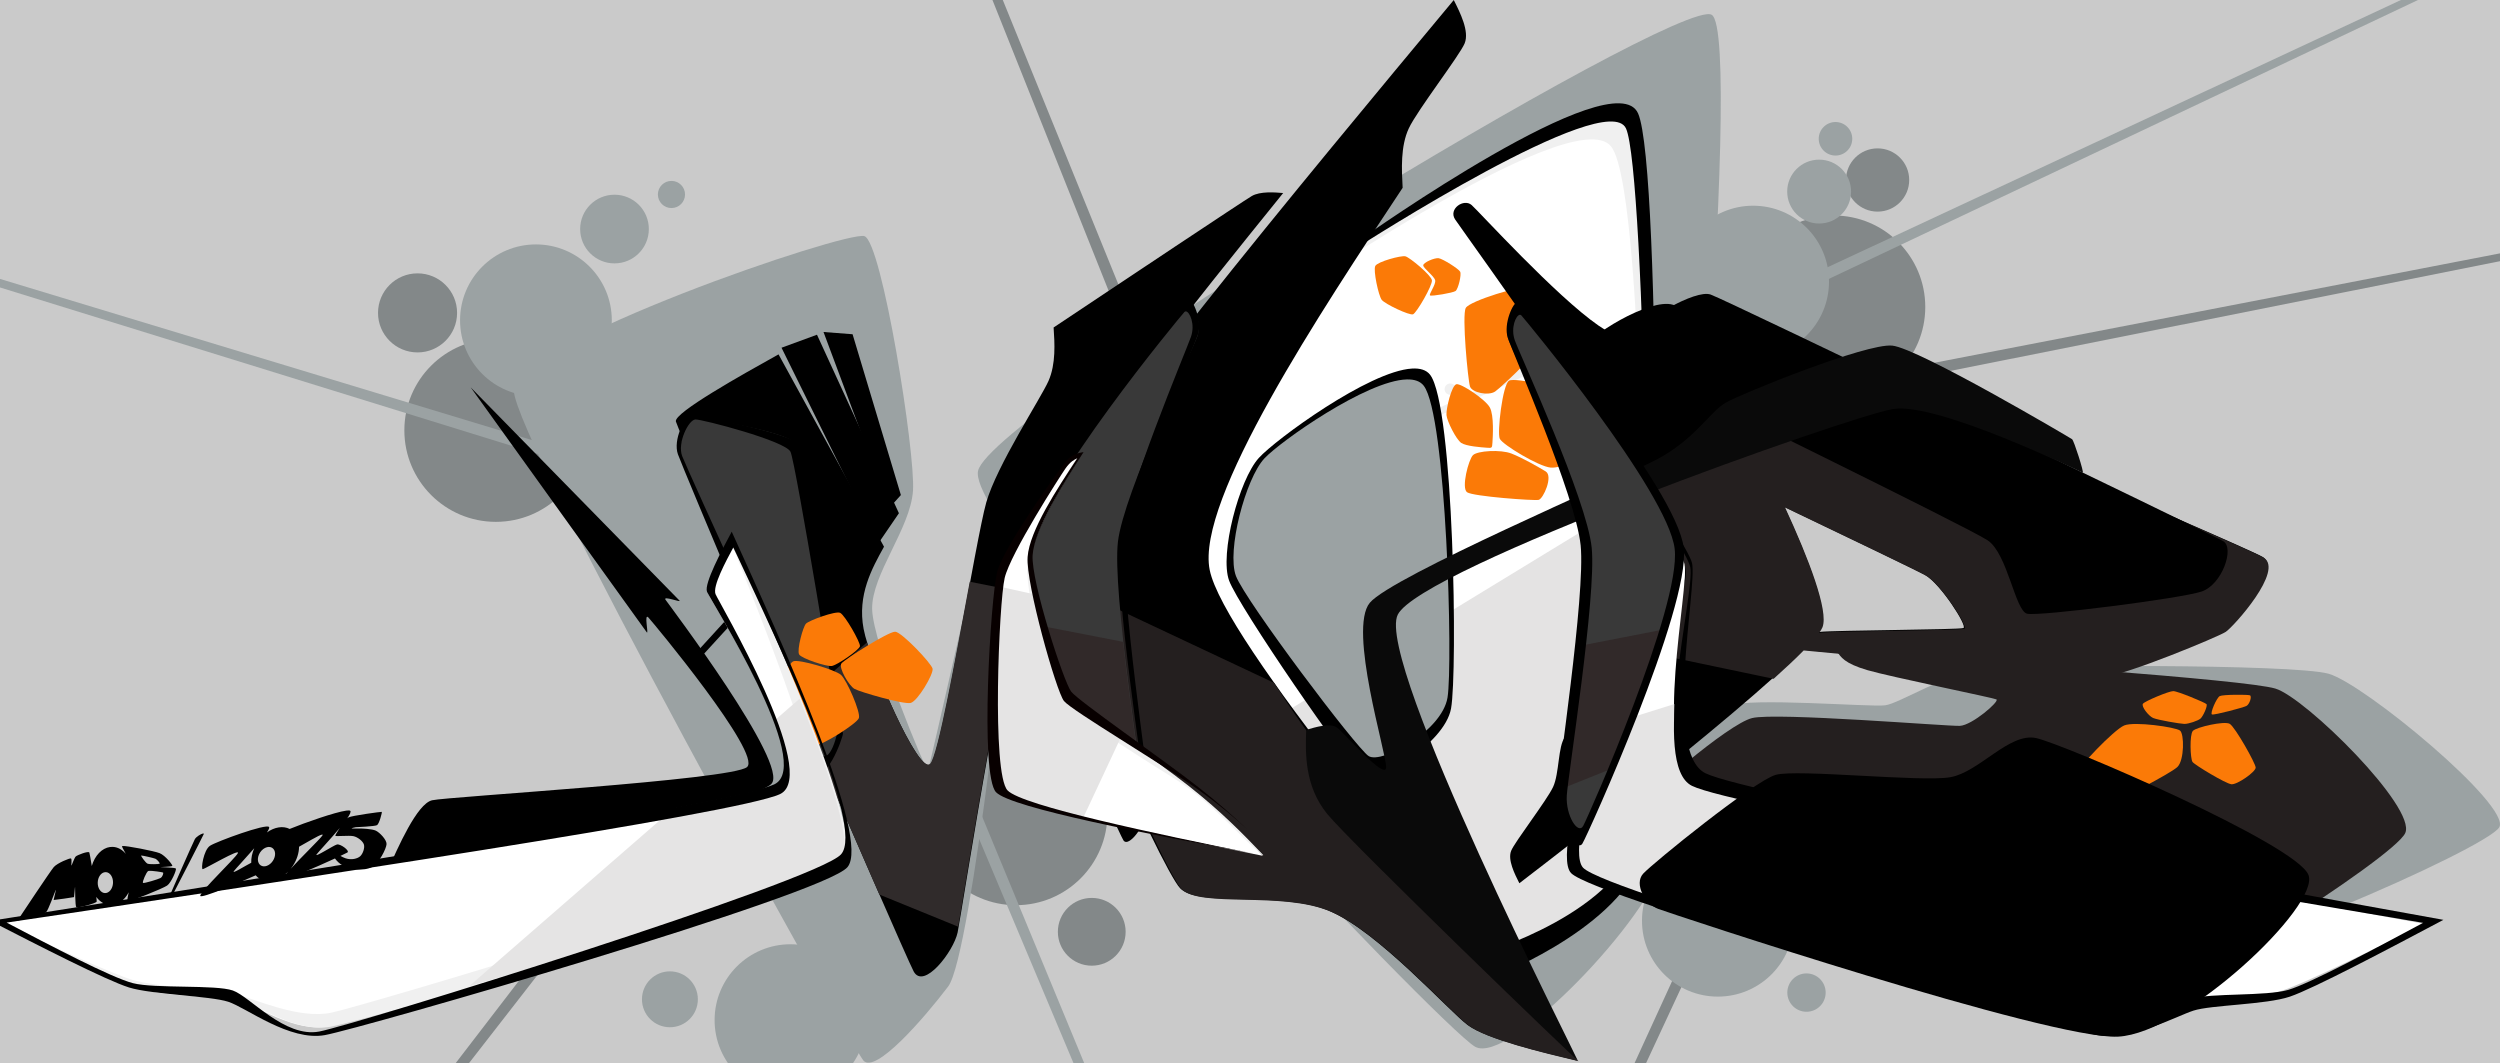
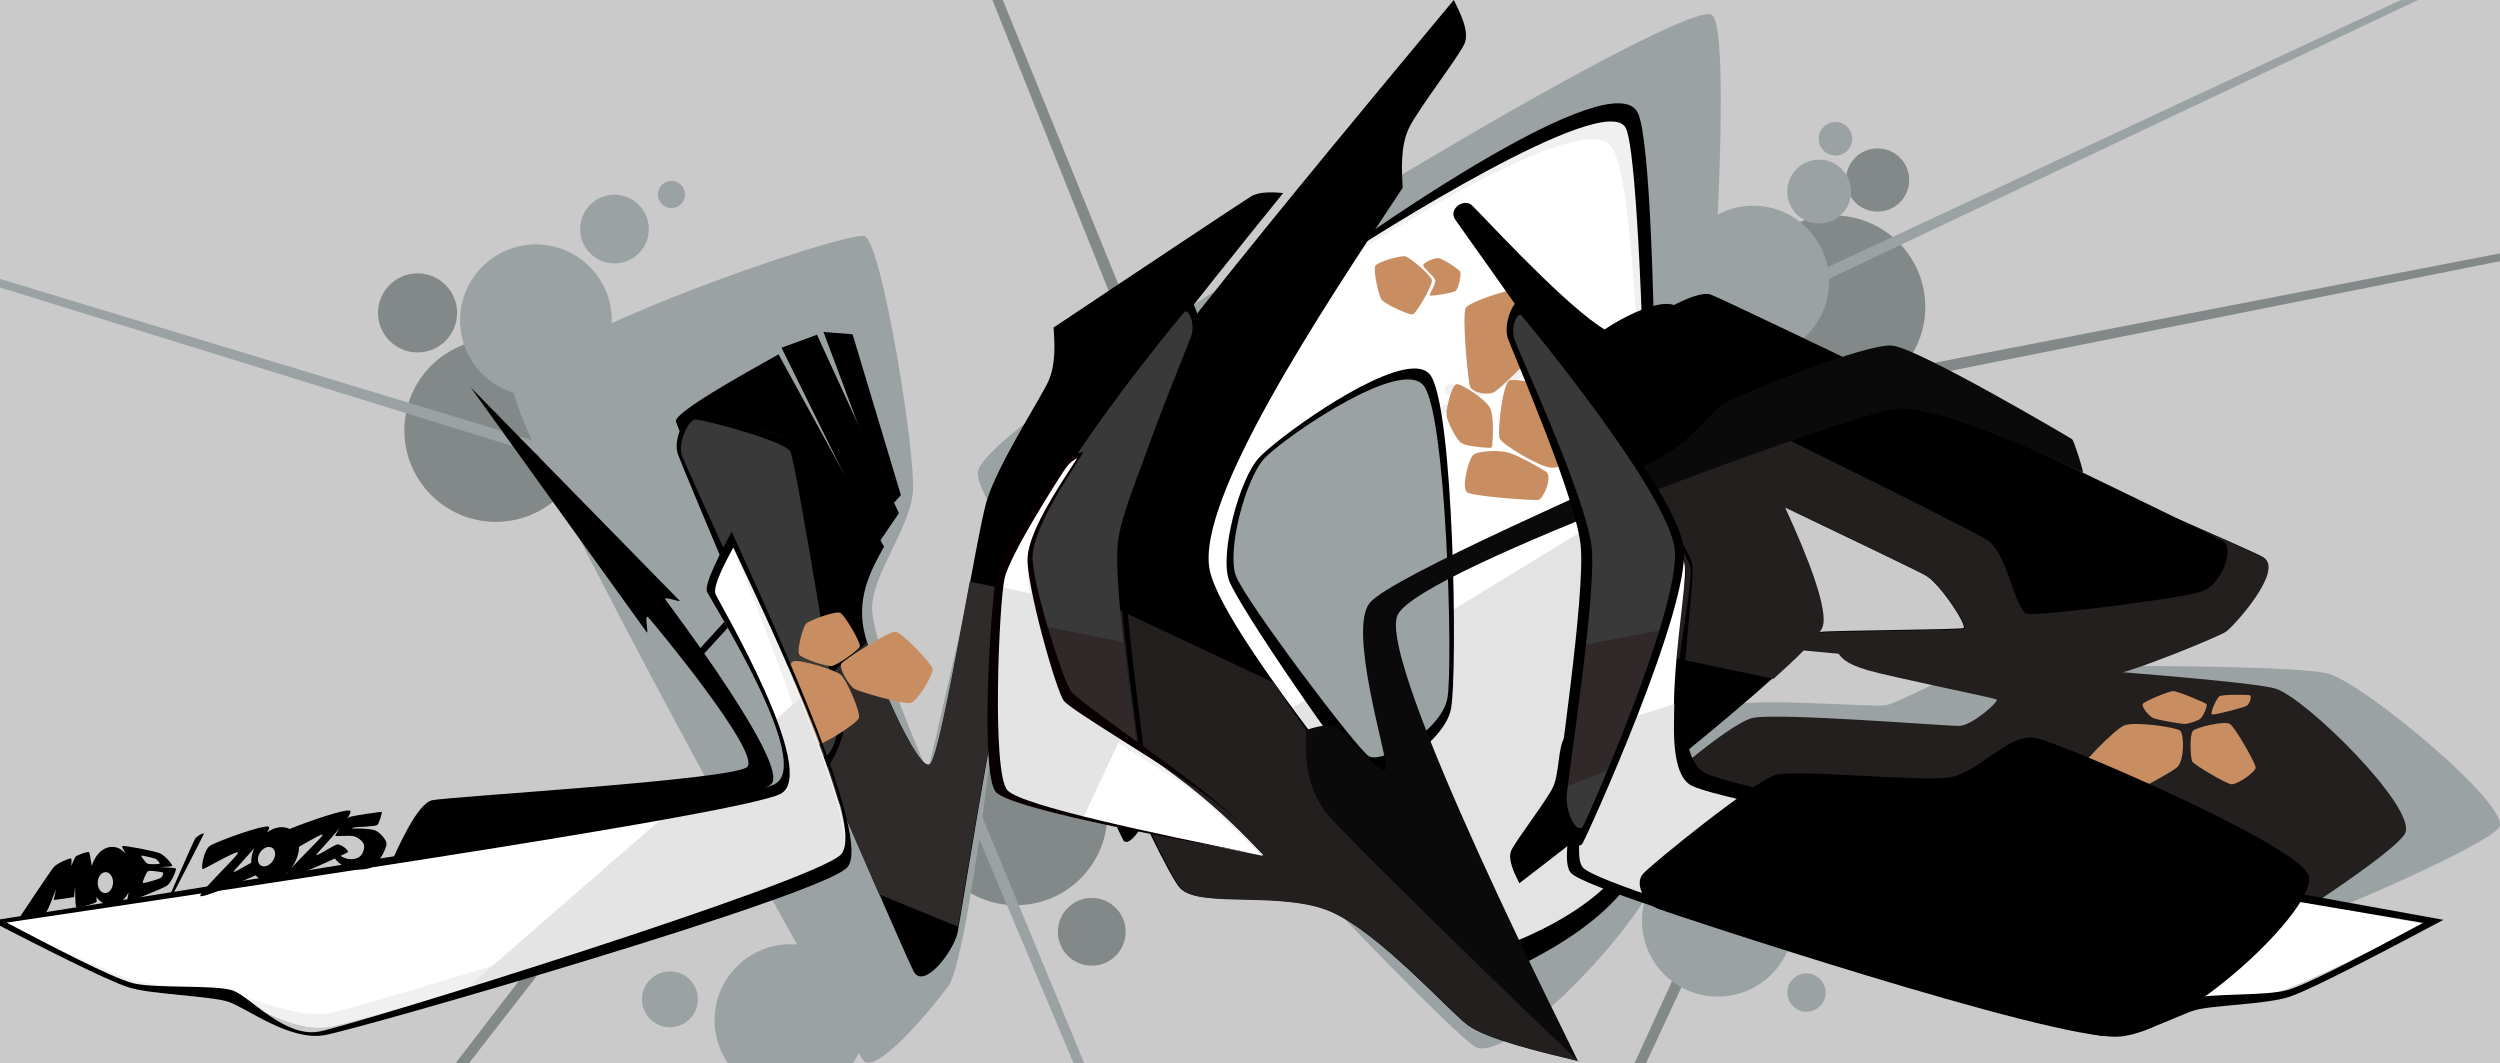
<svg xmlns="http://www.w3.org/2000/svg" width="1098" height="466.74" version="1.1" viewBox="0 0 290.52 123.49">
  <g transform="translate(-46.051 -4.0053)" type="layer">
    <rect x="37.245" y="-3.214" width="306.28" height="138.63" fill="#cacaca" stroke-width=".383" />
  </g>
  <g id="U0_block" fill="#838889" type="layer">
    <path transform="translate(21.532 22.461)" d="m175.03-17.242c0.122 1.099 0.229 2.545 0.264 4.498 0.071 3.957-0.059 9.364-0.328 15.537l-0.203 4.652 4.107-2.195c0.882-0.471 1.867-0.72 2.867-0.727 3.431 0.004 6.152 2.728 6.152 6.156-2e-3 1.758-0.753 3.429-2.066 4.598l-2.988 2.658 3.609 1.723c1.504 0.718 3.598 1.729 5.312 2.551l0.926 0.443 0.982-0.293c1.146-0.343 2.163-0.602 2.832-0.721 0.446-0.079 0.771-0.07 0.627-0.084-0.08-0.008 0.225 0.067 0.381 0.121 0.313 0.108 0.748 0.282 1.256 0.504 1.524 0.667 3.695 1.767 5.969 2.982 2.842 1.52 5.869 3.227 8.193 4.562 0.016 0.009 2.807 1.636 3.43 1.996 0.01 0.02 0.021 0.039 0.031 0.061 0.022 0.042 0.043 0.087 0.066 0.133 0.025 0.051 0.051 0.104 0.078 0.158 0.268 0.544 0.59 1.239 0.807 1.74l0.391 0.906 0.889 0.432c4.517 2.188 8.787 4.255 11.631 5.644l0.051 0.025 0.053 0.021c2.583 1.127 4.827 2.114 6.482 2.853 1e-3 4.6e-4 0.943 0.435 1.756 0.809-5e-3 0.01-9e-3 0.018-0.014 0.027-0.054 0.107-0.114 0.222-0.18 0.34-0.496 0.887-1.321 1.995-2.057 2.859-7.2e-4 8.44e-4 -1.249 1.358-1.248 1.357 5.1e-4 -3.39e-4 -1.827 0.816-1.828 0.816-0.76 0.324-1.672 0.701-2.643 1.09-1.618 0.648-3.405 1.329-4.936 1.859l0.861 5.166c5.745 0.016 11.707 0.11 15.973 0.312 1.706 0.081 3.146 0.181 4.143 0.291 0.664 0.074 1.167 0.172 1.23 0.189 0.067 0.019 0.734 0.296 1.527 0.764 1.19 0.701 2.8 1.809 4.518 3.107 4.294 3.246 9.396 7.865 11.287 10.34 0.026 0.034 0.047 0.064 0.072 0.098-1.206 0.746-3.324 1.92-6.246 3.312-2.998 1.429-6.608 3.029-10.379 4.586l-8.32 3.436 8.854 1.631c0.703 0.13 1.402 0.259 2.133 0.395-1.408 0.684-2.841 1.413-4.098 1.998-2.316 1.078-4.344 1.928-5.023 2.133-0.738 0.223-3.02 0.474-5.168 0.617-1.745 0.116-4.354 0.228-5.742 0.6-1.085 0.29-2.813 1.202-3.797 1.658-0.983 0.456-2.015 0.877-2.971 1.123-0.955 0.246-1.806 0.309-2.488 0.18-0.202-0.038-1.561-0.365-3.217-0.799l-0.014 0.053c-1.678-0.464-4.026-1.117-7.137-1.99-4.959-1.372-11.168-3.143-17.449-4.988-0.633-0.184-1.219-0.354-1.836-0.535-0.274-0.081-0.543-0.163-0.844-0.252-1.581-0.464-3.119-0.927-4.693-1.397l-2.562-0.764-0.748 2.566c-0.769 2.642-3.162 4.437-5.912 4.438-3.434 1.41e-4 -6.162-2.727-6.162-6.152 2e-3 -0.622 0.098-1.24 0.285-1.832l-4.779-2.217c-2.41 3.814-6.762 8.78-10.652 12.201l-1.543 1.357 0.926 1.834c0.014 0.028 0.305 0.604 0.42 0.832-0.842-0.234-1.715-0.462-2.475-0.709l-1.07-0.348-0.994 0.527c-0.52 0.276-0.889 0.394-1.115 0.453-0.315-0.272-0.945-0.812-0.945-0.812-0.515-0.469-1.148-1.066-1.877-1.768-2.732-2.631-6.796-6.742-11.396-11.531l-0.246-0.256-0.303-0.182c-0.657-0.394-1.4-0.807-2.131-1.119-1.41-0.603-2.96-0.959-4.441-1.176-3.386-0.495-7.493-0.377-9.83-0.545-0.831-0.06-1.517-0.16-1.93-0.27-0.184-0.049-0.288-0.094-0.348-0.121-0.067-0.109-0.463-0.748-0.463-0.748-0.228-0.392-0.502-0.889-0.809-1.469-0.512-0.965-1.114-2.161-1.772-3.518l-0.566-1.166-1.266-0.271c-4.982-1.072-9.798-2.2-12.965-3.156-1.056-0.319-1.928-0.62-2.512-0.863-0.158-0.066-0.258-0.115-0.367-0.168-0.006-0.027-0.013-0.053-0.02-0.082-0.147-0.684-0.291-1.972-0.373-3.49l-5.287-0.188c-0.79 6.305-1.688 12.82-2.562 17.951-0.525 3.079-1.048 5.674-1.5 7.33-2.93e-4 0.001-0.5 1.553-0.5 1.553-1.321 1.74-3.411 4.252-5.191 5.988-0.557 0.543-0.913 0.778-1.338 1.107l-2.008-3.314-2.129 4.408c-1.029 2.131-3.172 3.479-5.535 3.482-3.434 1.4e-4 -6.16-2.727-6.16-6.162 5.8e-5 -3.435 2.726-6.16 6.154-6.16 0.183 4.7e-4 0.361 0.008 0.537 0.023l5 0.451-2.441-4.387c-0.93-1.672-2.007-3.631-3.049-5.518l-1.084-1.965-2.117 0.74c-9.294 3.251-24.706 7.808-36.164 11.041-7.639 2.155-13.967 3.804-14.582 3.92-0.443 0.084-0.961 0.088-1.551 0.006l-0.035-0.006-0.037-0.004c-1.421-0.156-3.203-0.901-4.785-1.66-0.923-0.443-2.067-1.052-3.107-1.33-0.377-0.101-0.85-0.177-1.19-0.225l-0.021-2e-3 -0.021-0.004c-2.039-0.251-5.386-0.366-7.5-0.617l-0.02-4e-3c-0.957-0.106-1.789-0.254-2.158-0.365-0.679-0.205-2.708-1.055-5.023-2.133-1.164-0.542-2.496-1.22-3.795-1.85 11.786-1.865 24.605-3.89 37.344-5.986l1.406-0.232 0.584-1.301c0.624-1.389 1.371-2.956 2.061-4.1 0.345-0.572 0.682-1.036 0.898-1.275 0.017-0.019 0.033-0.035 0.049-0.051 0.379-0.036 2.262-0.215 2.264-0.215 6.125-0.517 21.073-1.543 28.904-2.557l3.836-0.498-1.842-3.4c-5.136-9.488-10.345-19.29-14.461-27.42l-0.092-0.184-0.121-0.168c-2.067-2.875-3.871-5.385-5.75-7.998l1.398-0.969c-1.03-2.208-1.836-4.059-2.318-5.334-0.321-0.85-0.486-1.522-0.484-1.51l-0.23-1.695-1.641-0.49c-2.622-0.782-4.399-3.166-4.4-5.9 6e-5 -3.435 2.726-6.162 6.16-6.162 3.421 6.1e-5 6.138 2.709 6.158 6.125-0.004 0.049-0.006 0.09-0.012 0.154l-0.42 4.561 4.166-1.9c5.669-2.585 12.634-5.212 18.291-7.115 2.829-0.952 5.338-1.724 7.168-2.219 0.576-0.156 0.933-0.23 1.353-0.326 0.264 0.722 0.563 1.548 0.91 2.957 0.677 2.746 1.387 6.402 1.988 10.025 0.601 3.624 1.095 7.234 1.361 9.902 0.177 1.779 0.231 3.236 0.205 3.623-0.074 1.089-0.696 2.775-1.565 4.609-0.814 1.72-1.98 3.941-2.617 5.936-0.335 1.047-0.588 2.202-0.574 3.389 0.05 4.244 5.031 16.251 6.215 18.879l0.209 0.463 0.367 0.355c0.359 0.347 1.461 1.365 3.033 1.037l1.578-0.328 0.438-1.551c0.377-1.338 2.726-11.713 4.115-17.754l0.014-0.055 0.01-0.057c0.93-5.003 1.733-9.114 2.195-11.121l0.344 5.1c0.064 0.953 0.253 2.121 0.486 3.303 0.429 2.168 2.622 11.335 4.031 13.193 0.71 0.936 3.518 2.937 4.559 3.697l7.537 5.504-3.51-8.646c-2.009-4.951-3.83-10.025-4.922-14.105l-0.145-0.539-0.348-0.436c-1.055-1.318-2.017-2.557-2.922-3.752l-4.465-5.894 0.094-0.299-0.535-0.99c-0.352-0.651-0.576-1.172-0.689-1.504 0.168-0.212 0.406-0.49 0.768-0.85 0.815-0.811 2.053-1.885 3.564-3.098l0.391-0.314 0.25-0.436c0.94-1.637 2.485-4.252 2.922-5.244 0.894-2.029 0.916-4.154 0.848-5.883 4.495-2.996 10.304-6.865 14.906-9.918-1.17 1.465-2.22 2.752-3.402 4.25l3.537 3.867c0.846-0.553 1.668-1.091 2.523-1.645l0.365-0.236 0.27-0.338c6.056-7.599 12.563-15.508 18.805-23.047-0.296 0.48-0.618 0.984-0.805 1.381-1.049 2.231-1.099 4.723-1.043 6.6l0.135 4.527 3.885-2.326c14.202-8.507 27.636-15.842 32.729-17.775zm4.797 48.504 3.102 6.701c1.639 3.542 3.095 7.101 3.789 9.547 0.231 0.815 0.374 1.506 0.426 1.959 0.022 0.19 0.021 0.305 0.019 0.389-0.021 0.039 0.02-0.042-0.043 0.047l-0.541 0.762-0.051-0.006-0.924 0.943c-1.531 1.562-3.903 3.707-6.654 6.064l-6.24 5.348 8.189-0.686c1.556-0.13 4.297-0.104 7.01-0.016 1.943 0.063 8.353 0.399 9.518 0.244 1.469-0.195 4.857-1.958 6.197-2.555l7.418-3.301-7.936-1.721c-2.122-0.46-3.531-0.801-5.019-1.154 3.012-0.05 6.392-0.101 7.697-0.176 0.109-0.006 0.847-0.031 1.367-0.236 0.816-0.322 1.313-0.951 1.549-1.57 0.459-1.204-0.084-2.34-0.191-2.584-0.703-1.605-3.273-5.524-5.453-6.781-1.175-0.678-11.728-5.707-16.568-8.027zm36.359 0.148c7e-3 0.013 0.017 0.027 0.025 0.043 0.01 0.018 0.018 0.036 0.029 0.057-0.059-0.081-0.071-0.13-0.055-0.1zm-28.256 61.467c0.021 2e-6 0.043 0.002 0.066 0.006 0.028 0.005 0.029 0.005 0.057 0.014 0.017 0.005 0.032 0.011 0.047 0.018 0.014 6e-3 0.028 0.012 0.041 0.02 0.011 0.006 0.021 0.012 0.031 0.02 9e-3 0.006 0.019 0.012 0.027 0.02 8e-3 0.006 0.016 0.015 0.023 0.021 0.066 0.062 0.116 0.153 0.131 0.252 3e-3 0.021 4e-3 0.04 4e-3 0.059-2e-5 0.134-0.011 0.165-0.098 0.271-6e-3 0.008-0.013 0.016-0.019 0.023-8e-3 0.008-0.015 0.016-0.023 0.023-9e-3 0.008-0.019 0.016-0.029 0.023-0.011 0.008-0.023 0.016-0.035 0.023-0.014 0.008-0.028 0.016-0.043 0.023-0.017 0.008-0.035 0.016-0.053 0.021-0.03 0.009-0.03 0.009-0.061 0.014-0.023 0.004-0.046 0.006-0.066 0.006-0.018 2e-6 -0.038-8.89e-4 -0.059-0.004-0.028-0.004-0.029-0.006-0.057-0.014-0.025-7e-3 -0.025-0.006-0.049-0.016-0.014-0.006-0.028-0.013-0.041-0.02-0.012-0.006-0.022-0.012-0.033-0.02-0.01-0.006-0.018-0.014-0.027-0.021-8e-3 -0.006-0.016-0.013-0.023-0.02-0.068-0.062-0.119-0.151-0.135-0.25-4e-3 -0.023-6e-3 -0.046-6e-3 -0.066-1e-5 -0.02 2e-3 -0.042 6e-3 -0.064 5e-3 -0.031 4e-3 -0.032 0.014-0.062 6e-3 -0.018 0.014-0.036 0.021-0.053 7e-3 -0.015 0.015-0.029 0.023-0.043 7e-3 -0.012 0.015-0.024 0.023-0.035 8e-3 -0.01 0.015-0.02 0.023-0.029 8e-3 -0.008 0.015-0.016 0.023-0.023 7e-3 -0.007 0.015-0.013 0.023-0.02 0.107-0.087 0.138-0.098 0.271-0.098zm-132.08 0.623c0.359 6e-6 0.592 0.233 0.592 0.592-7e-6 0.359-0.233 0.592-0.592 0.592-0.359-5e-6 -0.592-0.233-0.592-0.592 6e-6 -0.359 0.233-0.592 0.592-0.592zm164.7 0.961c0.161 0.011 0.166 0.069 0.178 0.098-0.087-0.026-0.173-0.052-0.273-0.082 0.025-8.12e-4 0.075-0.017 0.096-0.016z" stop-color="#000000" style="-inkscape-stroke:none;font-variation-settings:normal" />
    <path d="m67.777 105.43-1.877 1.256-122.98 160.1 0.132 0.068 125.12-160.89z" stop-color="#000000" style="-inkscape-stroke:none;font-variation-settings:normal" />
    <path d="m213.13 45.06 2.239 0.291 197.98-39.519-0.055-0.138-200.11 38.704z" stop-color="#000000" style="-inkscape-stroke:none;font-variation-settings:normal" />
    <path d="m200.85 101.47-1.548 1.644-84.062 183.55 0.144 0.036 85.97-184.8z" stop-color="#000000" style="-inkscape-stroke:none;font-variation-settings:normal" />
    <path d="m131.35 38.378-0.135-2.254-76.011-187.03-0.125 0.08 75.611 189.27z" stop-color="#000000" style="-inkscape-stroke:none;font-variation-settings:normal" />
    <g stroke-dasharray="0.794, 0.794" stroke-width=".265">
      <circle cx="57.622" cy="50.009" r="10.632" />
      <circle cx="213.1" cy="35.672" r="10.632" />
      <circle cx="118.06" cy="94.556" r="10.632" />
    </g>
    <circle cx="126.87" cy="108.28" r="3.938" stroke-dasharray="0.294, 0.294" stroke-width=".098" />
    <circle cx="218.19" cy="20.915" r="3.675" stroke-dasharray="0.274, 0.274" stroke-width=".091" />
    <circle cx="48.523" cy="36.358" r="4.594" stroke-dasharray="0.343, 0.343" stroke-width=".114" />
  </g>
  <g id="U1_block" transform="translate(-46.051 -4.0053)" fill="#9ba2a3" type="layer">
    <path transform="translate(-3.5269 .37125)" d="m149.9 126.86c-1.379-1.665-40.66-72.382-40.609-77.86 0.051-5.477 38.698-18.611 40.74-17.925 2.043 0.686 5.942 25.197 5.645 29.581-0.297 4.384-4.796 9.702-4.749 13.722 0.047 4.02 6.31 18.946 6.474 18.81 0.163-0.136 6.516-28.798 7.271-30.902s2.82 1.886 2.672 5.072c-0.147 3.186-4.813 47.268-7.586 50.919-2.773 3.651-8.479 10.247-9.859 8.582z" stop-color="#000000" style="-inkscape-stroke:none;font-variation-settings:normal" />
    <path d="m159.71 58.713c1.55-6.775 81.379-55.183 85.247-52.995 3.868 2.188-3.941 91.238-5.505 98.072-1.564 6.835-18.053 24.074-21.984 21.85-3.931-2.224-59.308-60.153-57.758-66.927z" stop-color="#000000" style="-inkscape-stroke:none;font-variation-settings:normal" />
    <path d="m246.93 86.029c-2.41 1.009-18.815 15.236-16.52 16.957 2.295 1.721 52.574 14.53 62.288 14.278 9.714-0.252 42.317-14.654 43.782-17.119 1.465-2.465-15.696-16.696-19.832-17.85-4.136-1.154-35.59-1.022-39.968-0.58-4.378 0.443-9.858 4.026-11.557 4.251-1.699 0.226-15.783-0.947-18.193 0.062z" stop-color="#000000" style="-inkscape-stroke:none;font-variation-settings:normal" />
    <g stroke-dasharray="0.506, 0.506" stroke-width=".169">
      <circle cx="108.33" cy="41.223" r="8.817" />
      <circle cx="249.78" cy="36.725" r="8.817" />
      <circle cx="245.68" cy="111" r="8.817" />
    </g>
    <circle cx="255.98" cy="119.35" r="2.228" stroke-dasharray="0.128, 0.128" stroke-width=".043" />
    <circle cx="257.45" cy="26.266" r="3.712" stroke-dasharray="0.213, 0.213" stroke-width=".071" />
    <circle cx="259.35" cy="20.131" r="1.949" stroke-dasharray="0.112, 0.112" stroke-width=".037" />
    <circle cx="137.91" cy="122.55" r="8.817" stroke-dasharray="0.506, 0.506" stroke-width=".169" />
    <circle cx="123.9" cy="120.13" r="3.248" stroke-dasharray="0.186, 0.186" stroke-width=".062" />
    <circle cx="117.46" cy="30.62" r="3.991" stroke-dasharray="0.229, 0.229" stroke-width=".076" />
    <circle cx="124.08" cy="26.603" r="1.578" stroke-dasharray="0.091, 0.091" stroke-width=".03" />
    <path d="m112.47 57.296-1.838-1.313-193.21-58.54-0.016 0.148 194.7 60.263z" stop-color="#000000" style="-inkscape-stroke:none;font-variation-settings:normal" />
    <path d="m246.67 41.247 2.243-0.261 182.47-86.376-0.087-0.12-184.74 86.102z" stop-color="#000000" style="-inkscape-stroke:none;font-variation-settings:normal" />
    <path d="m157.64 94.422 0.163 2.252 78.326 186.07 0.124-0.082-77.953-188.32z" stop-color="#000000" style="-inkscape-stroke:none;font-variation-settings:normal" />
  </g>
  <g id="O_block" transform="translate(-46.051 -4.0053)" type="layer">
    <path transform="matrix(2.1376 0 0 2.1376 -.26587 -53.855)" d="m110.2 33.552c-1.986-2.545-19.681 10.428-21.179 11.779s-5.44 7.719-3.904 11.454c1.536 3.734 15.571 21.904 17.02 22.934 1.449 1.03 8.366-3.566 8.848-6.233 0.482-2.667 1.201-37.388-0.785-39.932zm-10.782 13.934c1.019 1.312 1.42 16.705 1.206 18.123-0.214 1.418-3.311 3.504-4.401 2.761-1.09-0.743-6.818-8.37-7.514-10.096s0.503-5.275 1.582-6.36c1.079-1.085 8.108-5.741 9.127-4.428z" fill="#fff" stop-color="#000000" style="-inkscape-stroke:none;font-variation-settings:normal" />
    <g fill="#f0f0f0">
      <path d="m192.87 40.484c-0.012 0.022 35.96-25.102 40.409-19.455 4.449 5.647 3.975 75.822 3.987 75.8 0.012-0.022 2.47-74.62-1.744-79.969s-42.64 23.602-42.652 23.624z" stop-color="#000000" style="-inkscape-stroke:none;font-variation-settings:normal" />
      <path transform="translate(-.066861 -.07346)" d="m202.73 89.398c0.965 1.182 2.257 2.765 3.164 2.986s2.837-0.339 4.765-1.588c1.928-1.25 3.549-3.101 3.851-4.778 0.302-1.677 0.172-14.877 0.177-14.865 5e-3 0.013 0.593 14.904 0.437 16.414-0.155 1.51-2.153 5.586-3.291 6.188-1.138 0.602-5.215-0.217-5.859-0.574-0.644-0.357-2.242-2.462-3.244-3.783z" stop-color="#000000" style="-inkscape-stroke:none;font-variation-settings:normal" />
      <path d="m213.28 51.409 22.113-10.465 0.093 1.021-22.105 10.302z" stop-color="#000000" style="-inkscape-stroke:none;font-variation-settings:normal" />
      <circle cx="214.58" cy="49.223" r=".656" stroke-dasharray="0.512, 0.512" stroke-width=".171" />
    </g>
  </g>
  <g id="O_b_block" type="layer">
    <path d="m191.79 56.872-23.278 14.199c0.143 5.481 0.151 9.971-2e-3 10.988-0.458 3.031-7.078 7.491-9.407 5.902-0.938-0.639-3.491-3.688-6.293-7.313l-4.157 2.536c9.661 13.146 21.228 27.709 23.091 29.033 3.098 2.201 17.883-7.622 18.912-13.324 0.508-2.814 1.135-22.333 1.134-42.022z" fill="#e4e3e3" stop-color="#000000" style="-inkscape-stroke:none;font-variation-settings:normal" />
    <path d="m164.09 42.828c-5.014 0.288-15.859 8.245-17.802 10.383-2.303 2.534-4.577 11.211-3.456 14.26s13.898 21.635 15.415 22.66c1.518 1.025 9.604-3.583 10.376-7.795s0.343-35.222-2.441-38.795c-0.435-0.558-1.164-0.768-2.092-0.714zm-0.603 1.262c0.866-0.021 1.548 0.197 1.961 0.73 2.641 3.415 3.412 32.326 2.765 36.243-0.648 3.917-7.693 7.76-9.166 6.794-1.473-0.967-14.311-18.023-15.417-20.917-1.106-2.893 1.112-11.321 3.299-13.667 1.846-1.979 11.88-9.067 16.558-9.183z" stop-color="#000000" style="-inkscape-stroke:none;font-variation-settings:normal" />
  </g>
  <g id="M1_block" transform="translate(-46.051 -4.0053)" type="layer">
    <path transform="matrix(1.8311 0 0 1.8311 39.903 -26.442)" d="m46.25 43.372c0.124 0.555 14.45 33.707 15.09 34.902 0.639 1.195 2.534-1.257 2.792-2.472 0.258-1.215 3.412-21.817 5.163-25.862 1.751-4.045 9.984-14.238 15.497-21.063-0.525-0.044-1.459-0.122-1.996 0.193-0.537 0.315-8.242 5.451-12.573 8.339 0.066 0.984 0.154 2.31-0.324 3.394-0.478 1.084-3.284 5.371-3.949 7.709-0.665 2.339-2.819 15.951-3.547 16.631-0.728 0.679-3.832-6.451-4.238-8.605s0.529-3.837 1.295-5.215c-2.231-4.069-4.463-8.138-6.694-12.207-2.275 1.269-6.639 3.702-6.515 4.257z" stop-color="#000000" style="-inkscape-stroke:none;font-variation-settings:normal" />
    <path d="m136.87 44.412 11.235 22.755 2.407-3.524-9.522-20.743z" stop-color="#000000" style="-inkscape-stroke:none;font-variation-settings:normal" />
    <path d="m141.75 42.585 7.634 20.455 1.357-1.507-5.614-18.689z" stop-color="#000000" style="-inkscape-stroke:none;font-variation-settings:normal" />
  </g>
  <g id="M1_b_block" type="layer">
    <path transform="translate(-46.051 -4.0053)" d="m158.74 71.606c-1.64 8.798-3.709 20.319-4.612 21.162-1.186 1.107-5.795-9.07-7.326-14.115l-8.206 7.112c3.591 8.303 7.069 16.31 9.646 22.195l9.152 3.732c0.531-2.827 4.086-25.721 7.13-38.94z" fill="#302b2b" stop-color="#000000" style="-inkscape-stroke:none;font-variation-settings:normal" />
  </g>
  <g id="M3_block" transform="translate(-46.051 -4.0053)" type="layer">
    <path transform="matrix(1.7905 .38339 -.38339 1.7905 94.475 -91.939)" d="m75.329 37.455c-6.856 13.069-17.838 34.002-18.156 37.998-0.318 3.996 11.557 19.783 12.971 20.756s6.286-1.214 9.593-0.566c3.307 0.648 8.719 4.625 10.073 5.239 1.354 0.613 4.943 0.697 7.274 0.751-10.926-8.501-27.538-21.427-29.331-25.571s3.45-17.493 6.898-26.273c-0.304-1.12-0.692-2.55-0.406-3.781 0.286-1.231 2.192-5.202 2.335-6.01s-0.684-1.837-1.251-2.542z" stop-color="#000000" style="-inkscape-stroke:none;font-variation-settings:normal" />
    <path transform="matrix(1.8311 0 0 1.8311 39.903 -26.442)" d="m27.937 71.93c0.681-1.547 1.887-4.287 2.838-4.515 0.952-0.228 19.012-1.286 19.99-2.106 0.977-0.82-5.952-9.168-6.257-9.493-0.305-0.325 0.04 1.126-0.106 0.937-0.146-0.189-7.397-10.285-11.174-15.544 4.475 4.566 13.113 13.382 13.254 13.534 0.14 0.152-1.081-0.338-0.888-0.054s7.909 10.483 6.716 11.687-15.418 3.873-24.372 5.553z" stop-color="#000000" style="-inkscape-stroke:none;font-variation-settings:normal" />
    <path d="m127.17 79.607 6.203-6.798 0.34 0.765-6.288 6.883z" stop-color="#000000" style="-inkscape-stroke:none;font-variation-settings:normal" />
    <path d="m204.3 31.723c0.358-0.26 29.338-20.755 32.107-14.546 2.769 6.208 2.415 76.039 0.847 85.011-1.568 8.972-16.914 15.074-17.123 15.124-0.209 0.05-2.225-2.344-2.037-2.429 0.187-0.085 16.7-4.842 18.499-14.565 1.799-9.723 0.648-76.563-1.589-81.39-2.238-4.827-30.841 13.589-31.172 13.795s0.11-0.739 0.468-0.998z" stop-color="#000000" style="-inkscape-stroke:none;font-variation-settings:normal" />
  </g>
  <g id="M3_b_block" type="layer">
    <path transform="matrix(1.7905 .38339 -.38339 1.7905 48.564 -95.874)" d="m57.99 78.661c3.149 6.169 11.065 16.798 12.154 17.547 1.414 0.973 6.286-1.214 9.593-0.566 3.307 0.648 8.719 4.625 10.073 5.239 1.354 0.613 4.943 0.697 7.274 0.751-8.696-6.767-18.345-13.72-23.906-19.433z" fill="#241f1f" stop-color="#000000" style="-inkscape-stroke:none;font-variation-settings:normal" />
  </g>
-   <g id="Mstone_2_block" fill="#fb7a07" type="layer">
-     <path transform="matrix(1.6321 0 0 1.6321 -9.1345 -51.34)" d="m118.79 63.228c0.225-0.645-0.438-3.079-1.043-3.572-0.604-0.494-4.245-1.358-4.702-1.097s-0.864 3.716-0.661 4.138c0.203 0.423 2.769 1.974 3.622 2.052 0.853 0.078 2.559-0.876 2.784-1.521z" stop-color="#000000" style="-inkscape-stroke:none;font-variation-settings:normal" />
+   <g id="Mstone_2_block" fill="#c88d61" type="layer">
+     <path transform="matrix(1.6321 0 0 1.6321 -9.1345 -51.34)" d="m118.79 63.228c0.225-0.645-0.438-3.079-1.043-3.572-0.604-0.494-4.245-1.358-4.702-1.097-0.458 0.261-0.864 3.716-0.661 4.138s2.769 1.974 3.622 2.052c0.853 0.078 2.559-0.876 2.784-1.521z" stop-color="#000000" style="-inkscape-stroke:none;font-variation-settings:normal" />
    <path transform="matrix(1.6321 0 0 1.6321 -7.4303 -50.772)" d="m114.61 64.674c-0.549-0.335-1.666-0.971-2.44-1.274-0.774-0.303-2.421-0.198-2.738 0.113-0.317 0.311-0.847 2.344-0.422 2.643 0.425 0.299 4.765 0.612 5.095 0.543 0.33-0.069 1.054-1.69 0.504-2.025z" stop-color="#000000" style="-inkscape-stroke:none;font-variation-settings:normal" />
    <path transform="matrix(1.6321 0 0 1.6321 -9.0138 -49.739)" d="m111.38 62.353c0.381 0.027 0.381 0.027 0.407-0.364 0.025-0.391 0.126-1.937-0.189-2.508-0.316-0.571-2.035-1.718-2.375-1.65-0.34 0.068-0.747 1.757-0.708 2.2 0.039 0.443 0.692 1.738 1.048 1.978 0.356 0.24 1.436 0.316 1.817 0.343z" stop-color="#000000" style="-inkscape-stroke:none;font-variation-settings:normal" />
    <path transform="matrix(.76022 -1.5014 1.5014 .76022 -18.41 133.99)" d="m98.016 76.41c0.308-0.311 4.143-2.738 4.712-2.712s3.136 2.738 3.235 3.197c0.099 0.458-1.29 2.819-1.968 2.913-0.678 0.094-5.012-1.421-5.502-1.695s-0.785-1.391-0.477-1.702z" stop-color="#000000" style="-inkscape-stroke:none;font-variation-settings:normal" />
    <path transform="matrix(.67618 1.1607 -1.1607 .67618 183.99 -128.92)" d="m93.746 75.434c0.217 0.357 2.367 1.06 2.818 0.999 0.451-0.06 2.393-1.387 2.443-1.712 0.049-0.325-1.311-2.718-1.72-2.891s-2.68 0.661-2.948 0.938c-0.268 0.277-0.81 2.308-0.593 2.665z" stop-color="#000000" style="-inkscape-stroke:none;font-variation-settings:normal" />
    <path transform="translate(-.60706 .082035)" d="m166 30.759c0.018 0.332 1.268 1.241 1.385 1.724s-0.771 1.644-0.593 1.764c0.178 0.121 2.659-0.295 2.964-0.515 0.305-0.22 0.715-1.902 0.534-2.243s-2.022-1.497-2.498-1.568c-0.476-0.071-1.81 0.505-1.792 0.837z" stop-color="#000000" style="-inkscape-stroke:none;font-variation-settings:normal" />
  </g>
  <g id="M4_block" transform="translate(-46.051 -4.0053)" fill="#393939" type="layer">
    <path transform="translate(-5.2969 .94678)" d="m189.29 38.045c-0.445 0.438-18.102 21.528-18.859 28.346-0.757 6.817 11.056 32.616 11.673 33.677 0.617 1.061 2.296-2.14 2.095-4.558-0.202-2.418-3.606-23.803-2.939-29.494s8.596-22.149 9.223-23.868c0.627-1.72-0.747-4.541-1.192-4.103z" stop-color="#000000" style="-inkscape-stroke:none;font-variation-settings:normal" />
    <path d="m125.24 57.077c0.562 1.611 13.772 33.151 15.189 35.581s3.441-3.588 3.412-4.006c-0.029-0.418-4.925-31.88-5.548-33.169-0.623-1.288-10.641-2.953-11.467-2.872-0.825 0.081-2.147 2.854-1.585 4.465z" stop-color="#000000" style="-inkscape-stroke:none;font-variation-settings:normal" />
  </g>
  <g id="M4_b_block" type="layer">
    <path d="m120.89 72.712c1.659 5.255 4.097 11.341 6.161 16.179l5.605 2.242c-0.401-3.049-1.43-10.056-2.143-16.55z" fill="#312929" stop-color="#000000" style="-inkscape-stroke:none;font-variation-settings:normal" />
    <path d="m138.05 34.693c-0.035 0.003-0.067 0.018-0.095 0.045-0.452 0.44-18.405 21.629-19.19 28.545-0.785 6.915 11.122 33.281 11.779 34.356 0.656 1.074 3.175-2.442 3.053-4.903-0.123-2.462-3.44-24.022-2.852-29.765 0.588-5.744 7.897-22.379 8.467-24.115 0.534-1.627-0.64-4.209-1.161-4.162zm-0.237 1.489c0.446 0.048 1.096 1.503 0.583 2.965-0.586 1.671-7.718 18.528-8.28 24.186-0.562 5.658 2.756 26.432 2.896 28.784s-1.972 4.516-2.56 3.466c-0.589-1.05-11.417-25.581-10.632-32.209 0.785-6.628 17.406-26.683 17.818-27.121 0.051-0.055 0.111-0.077 0.175-0.07z" stop-color="#000000" style="-inkscape-stroke:none;font-variation-settings:normal" />
    <path d="m80.415 48.318c-0.895 0.046-2.217 2.819-1.638 4.464 0.579 1.645 14.147 33.901 15.607 36.399 1.46 2.498 3.594-3.521 3.572-3.942s-4.38-32.182-5.024-33.502c-0.644-1.321-11.621-3.465-12.516-3.418zm0.405 0.424c0.798-0.015 10.435 2.483 11.043 3.756 0.608 1.272 5.533 31.391 5.575 31.782 0.042 0.391-0.998 5.342-2.384 2.938-1.386-2.404-15.189-32.663-15.778-34.211-0.589-1.548 0.746-4.249 1.544-4.264z" stop-color="#000000" style="-inkscape-stroke:none;font-variation-settings:normal" />
  </g>
-   <g id="Mstone_1_block" fill="#fb7a07" type="layer">
+   <g id="Mstone_1_block" fill="#c88d61" type="layer">
    <path transform="matrix(1.3433 0 0 1.3433 -32.814 -25.903)" d="m91.666 79.903c-0.157-0.586 0.884-3.211 1.388-3.412 0.504-0.201 3.611 0.731 4.115 1.163 0.505 0.432 1.737 3.261 1.56 3.75s-3.282 2.429-3.734 2.335c-0.452-0.094-3.172-3.251-3.329-3.837z" stop-color="#000000" style="-inkscape-stroke:none;font-variation-settings:normal" />
    <path transform="matrix(1.3433 0 0 1.3433 -33.063 -25.28)" d="m93.746 75.434c0.217 0.357 2.367 1.06 2.818 0.999 0.451-0.06 2.393-1.387 2.443-1.712 0.049-0.325-1.311-2.718-1.72-2.891s-2.68 0.661-2.948 0.938c-0.268 0.277-0.81 2.308-0.593 2.665z" stop-color="#000000" style="-inkscape-stroke:none;font-variation-settings:normal" />
    <path transform="matrix(1.3433 0 0 1.3433 -33.967 -25.592)" d="m98.07 76.451c0.254-0.351 4.089-2.778 4.658-2.752s3.136 2.738 3.235 3.197c0.099 0.458-1.29 2.819-1.899 2.965-0.609 0.145-4.364-0.94-4.854-1.214s-1.394-1.843-1.14-2.194z" stop-color="#000000" style="-inkscape-stroke:none;font-variation-settings:normal" />
  </g>
  <g id="M2_block" transform="translate(-46.051 -4.0053)" type="layer">
    <path transform="matrix(1.2895 1.3001 -1.3001 1.2895 143.92 -52.956)" d="m26.016 101.08c10.425-14.457 27.64-38.329 28.597-41.037 0.957-2.707-11.205-5.338-11.7-5.544-0.495-0.206-1.144-2.269-1.502-3.407 7.28 2.72 19.45 7.268 19.626 9.543 0.176 2.275-14.412 28.438-15.654 30.276-1.243 1.839-4.226 2.336-5.18 2.892-0.954 0.556-3.377 3.063-4.707 3.784-1.33 0.721-6.134 2.355-9.479 3.494z" fill="#fff" stop-color="#000000" style="-inkscape-stroke:none;font-variation-settings:normal" />
    <path d="m131.15 66.8c-0.04 0.075-0.094 0.181-0.135 0.26 4.933 12.38 13.029 32.753 10.345 35.803-2.701 3.071-52.909 17.989-56.776 18.814-3.868 0.825-9.045-1.667-11.225-2.148-2.181-0.481-9.165-0.837-11.913-1.657-2.459-0.734-9.266-3.882-14.846-6.483 5.779 2.874 13.866 6.888 16.477 7.676 2.652 0.8 9.035 0.717 10.988 1.24 1.953 0.523 6.447 3.76 10.439 3.005 3.993-0.755 56.816-15.527 59.547-18.689 2.732-3.162-7.05-24.848-12.901-37.821z" fill="#f0f0f0" stop-color="#000000" style="-inkscape-stroke:none;font-variation-settings:normal" />
    <path transform="matrix(-1.8311 0 0 1.8311 267.8 -28.037)" d="m52.588 46.496c1.26 2.024 2.967 4.766 3.091 6.4 0.124 1.635-1.732 8.085-2.183 8.681s-5.683 4.162-7.814 5.848c-2.131 1.685-3.429 3.035-4.727 4.386 5.917-1.181 15.702-3.136 16.687-4.205s0.488-12.17 0.099-13.73c-0.389-1.559-3.796-6.316-4.157-6.764-0.361-0.449-0.752-0.551-0.996-0.615z" fill="#fff" stop-color="#000000" style="-inkscape-stroke:none;font-variation-settings:normal" />
    <path d="m171.56 57.025c-0.1 0.026-0.218 0.059-0.342 0.099-2.497 3.852-5.193 8.753-5.742 11.907-0.566 3.253 2.571 15.064 3.372 16.155 0.801 1.091 9.11 6.464 13.569 9.225 4.326 2.679 7.483 6.566 10.27 8.934 0.052 0.01 0.123 0.025 0.175 0.035-2.377-2.472-4.753-4.944-8.655-8.03-3.902-3.086-13.482-9.617-14.309-10.708s-4.225-12.903-3.998-15.896c0.227-2.993 3.353-8.014 5.661-11.72z" fill="#f0f0f0" stop-color="#000000" style="-inkscape-stroke:none;font-variation-settings:normal" />
  </g>
  <g id="M2_b_block" type="layer">
    <path transform="matrix(1.2895 1.3001 -1.3001 1.2895 97.83 -57.235)" d="m51.785 55.14-0.138 2.104c1.924 0.85 3.312 1.821 2.965 2.803-0.243 0.689-1.553 2.765-3.521 5.689l-1.12 17.115c4.686-8.473 11.183-20.684 11.065-22.213-0.103-1.33-4.326-3.435-9.251-5.498z" fill="#e5e4e4" stop-color="#000000" style="-inkscape-stroke:none;font-variation-settings:normal" />
    <path transform="matrix(-1.8311 0 0 1.8311 221.79 -31.938)" d="m57.859 54.631c0.355 2.945 0.67 12.011-0.217 12.974-0.427 0.464-2.548 1.096-5.252 1.757l-2.392-5.111c1.721-1.24 3.262-2.363 3.497-2.674 0.325-0.429 1.369-3.877 1.887-6.394z" fill="#e5e4e4" stop-color="#000000" style="-inkscape-stroke:none;font-variation-settings:normal" />
    <path d="m125.92 52.533c-0.519 0.087-1.351 0.228-2.051 1.075-0.7 0.847-7.209 9.899-7.983 12.827-0.774 2.928-2.039 23.643-0.137 25.626 1.769 1.844 18.239 4.975 29.863 7.122-11.163-2.268-26.808-5.538-28.524-7.332-1.857-1.941-1-21.843-0.338-24.686 0.663-2.843 6.454-11.845 7.046-12.698 0.592-0.853 1.088-1.079 1.397-1.22-2.359 3.57-5.555 8.407-5.776 11.472-0.22 3.064 3.331 15.633 4.225 16.742 0.894 1.109 11.361 7.282 15.577 10.285 2.336 1.664 4.136 3.173 5.711 4.617-1.581-1.492-3.354-3.068-5.646-4.871-4.049-3.186-13.927-10.006-14.797-11.112-0.87-1.106-4.69-12.852-4.488-15.867 0.202-3.015 3.491-8.172 5.919-11.978z" fill="#080000" stop-color="#000000" style="-inkscape-stroke:none;font-variation-settings:normal" />
    <path transform="matrix(1.2895 1.3001 -1.3001 1.2895 97.671 -57.29)" d="m41.307 50.69c0.392 1.273 1.103 3.581 1.601 3.8s12.661 2.85 11.686 5.581c-0.975 2.731-18.356 26.827-28.881 41.42 3.228-1.053 7.862-2.566 9.197-3.272s3.996-3.274 5.074-3.83c1.078-0.557 4.537-0.988 5.826-2.868 1.289-1.88 15.992-28.717 15.786-31.05s-12.772-6.992-20.289-9.779zm0.783 0.637c6.924 2.451 18.499 6.549 18.642 8.858s-14.083 29.581-15.335 31.432c-1.252 1.851-4.663 1.552-5.708 2.058-1.044 0.506-3.57 3.446-4.8 4.176s-5.441 2.059-8.373 2.984c10.493-14.288 27.82-37.882 28.776-40.594 0.956-2.712-11.396-5.82-11.892-6.027-0.496-0.207-1.021-1.934-1.31-2.886z" stop-color="#000000" style="-inkscape-stroke:none;font-variation-settings:normal" />
  </g>
  <g id="sign" type="layer">
    <path d="m40.241 94.197c-1.295 0.174-4.848 1.417-6.58 2.13a2.471 3.386 33.469 0 0-2.646 0.409c0.208-0.312 0.315-0.54 0.257-0.628-0.297-0.455-6.11 1.683-6.864 2.172-0.754 0.489-1.093 2.759-0.842 2.724 0.251-0.035 4.35-2.449 4.076-1.866-0.275 0.583-4.497 4.571-4.367 4.974 0.105 0.328 4.575-1.557 6.441-2.397a2.471 3.386 33.469 0 0 0.39 0.358 2.471 3.386 33.469 0 0 3.37-0.773c-0.366 0.421-0.592 0.729-0.555 0.819 0.113 0.27 3.868-1.375 6.005-2.361 0.209 0.291 0.517 0.604 0.914 0.823 0.892 0.493 2.48 0.642 3.351 0.192 0.87-0.45 1.713-2.188 1.73-2.691 0.017-0.503-0.809-1.353-1.251-1.557-0.442-0.205-1.572-0.247-1.883-0.249-0.31-0.002-0.831 0.019-0.914-0.011-0.083-0.03 0.441-0.138 0.477-0.141 0.036-3e-3 2.206-0.087 2.465-0.238 0.259-0.152 0.615-1.523 0.55-1.544-0.065-0.021-3.465 0.433-3.874 0.646-0.04 0.021-0.089 0.061-0.141 0.109 0.312-0.451 0.471-0.783 0.348-0.879-0.062-0.049-0.222-0.052-0.457-0.021zm-16.654 2.658c-0.227 0.041-0.79 0.38-0.943 0.659-0.205 0.372-2.882 6.461-2.974 6.693-0.092 0.232 0.247 0.047 0.379-0.191 0.131-0.238 3.522-6.824 3.627-7.088 0.026-0.066-0.012-0.086-0.088-0.072zm-10.793 1.569a2.471 3.386 2.71 0 0-2.128 2.209c-0.135-0.833-0.252-1.497-0.286-1.568-0.101-0.209-1.423 0.305-1.584 0.468-0.161 0.163-0.452 1.031-0.497 1.048-0.045 0.017 0.087-0.774-0.053-0.827-0.14-0.053-1.594 0.539-1.996 1.005-0.402 0.466-3.839 5.646-4.036 5.942-0.197 0.297-0.197 0.297-0.042 0.259 0.155-0.038 2.932-0.713 3.186-0.953 0.254-0.24 0.988-2.308 1.108-2.561 0.119-0.254-0.253 1.12-0.234 1.138 0.019 0.018 2.346-0.311 2.371-0.334 0.025-0.023 0.105-1.345 0.12-1.138 0.015 0.207 0.004 2.164 0.14 2.301 0.136 0.137 2.321-0.432 2.374-0.649 0.009-0.037-0.013-0.257-0.047-0.538a2.471 3.386 2.71 0 0 1.605 0.949 2.471 3.386 2.71 0 0 2.162-1.489c-0.116 0.531-0.203 0.906-0.094 0.973 0.246 0.152 4.063-1.414 4.554-1.75 0.491-0.336 1.131-1.854 1.02-1.98-0.11-0.126-1.707-0.148-1.77-0.163-0.063-0.015 1.302-0.051 1.361-0.145 0.058-0.094-0.814-1.212-1.474-1.478-0.639-0.257-3.951-0.894-4.319-0.832-0.012 2e-3 -0.021 0.005-0.026 0.008-0.094 0.059 0.143 0.377 0.411 0.905a2.471 3.386 2.71 0 0-1.504-0.812 2.471 3.386 2.71 0 0-0.323 0.014zm3.617 0.991c0.134-0.012 1.475 0.297 1.655 0.377 0.186 0.082 0.568 0.523 0.48 0.578-0.088 0.055-1.182 0.09-1.406-9e-3 -0.224-0.098-0.794-0.909-0.738-0.944 0.002-9.6e-4 0.005-2e-3 0.009-2e-3zm23.069-3.197c-0.297 0.448-0.533 0.857-0.513 0.904 0.044 0.101 1.601-0.065 2.108 0.045 0.506 0.11 1.099 0.586 1.216 0.975 0.117 0.389-0.126 1.089-0.44 1.364-0.314 0.275-1.013 0.463-1.694 0.233-0.201-0.068-0.403-0.171-0.594-0.278 0.424-0.2 0.754-0.36 0.81-0.398 0.304-0.203-0.815-1.028-1.215-0.93-0.399 0.099-2.687 1.603-2.358 1.14 0.188-0.265 1.599-1.755 2.679-3.055zm-2.06 0.766c0.084-0.013 0.103 0.022 0.031 0.124-0.32 0.455-2.453 2.516-3.675 3.857a2.471 3.386 33.469 0 0 0.259-0.354 2.471 3.386 33.469 0 0 0.719-2.217c0.766-0.417 2.305-1.353 2.665-1.411zm-7.876 1.588a2.471 3.386 33.469 0 0-0.347 1.684c-0.736 0.373-2.294 1.363-2.018 0.975 0.169-0.238 1.322-1.462 2.364-2.659zm1.487-0.125a0.889 1.218 33.469 0 1 0.609 0.084 0.889 1.218 33.469 0 1 0.07 1.506 0.889 1.218 33.469 0 1-1.413 0.526 0.889 1.218 33.469 0 1-0.07-1.506 0.889 1.218 33.469 0 1 0.804-0.61zm-18.927 2.921a0.889 1.218 2.71 0 1 0.199-0.021 0.889 1.218 2.71 0 1 0.83 1.259 0.889 1.218 2.71 0 1-0.945 1.175 0.889 1.218 2.71 0 1-0.83-1.259 0.889 1.218 2.71 0 1 0.746-1.154zm5.195-0.166c0.37-0.042 1.57 0.15 1.644 0.19 0.082 0.045-0.038 0.504-0.299 0.642-0.261 0.138-1.883 0.639-2.02 0.564-0.137-0.074 0.394-1.272 0.589-1.376 0.018-0.01 0.048-0.016 0.086-0.021z" stop-color="#000000" style="-inkscape-stroke:none;font-variation-settings:normal" />
  </g>
  <g id="B1_block" transform="translate(-46.051 -4.0053)" type="layer">
    <path transform="matrix(1.8311 0 0 1.8311 43.431 -19.756)" d="m107.6 32.313c1.482 0.451 36.091 15.217 37.424 16.004 1.333 0.787-1.905 4.385-2.4 4.711-0.495 0.326-6.382 2.756-7.582 2.804-1.199 0.048-18.943-1.579-19.295-1.634-0.351-0.055 0.276-1.019 1.176-1.12 0.9-0.102 8.841-0.139 9.114-0.246 0.273-0.108-1.459-2.806-2.43-3.366-0.971-0.56-17.016-8.135-17.883-8.687s-3.89-4.889-3.782-5.635 4.175-3.281 5.657-2.829z" stop-color="#000000" style="-inkscape-stroke:none;font-variation-settings:normal" />
    <path transform="matrix(-1.3436 -.28769 .28769 -1.3436 312.03 193)" d="m75.404 49.465c-1.388 1.636-18.578 21.905-19.061 24.954-0.483 3.049 11.368 17.178 12.838 18.247 1.471 1.069 6.903 1.012 10.939 2.685 4.036 1.673 11.865 7.289 12.627 7.72 0.761 0.431 1.873-0.726 1.119-1.475s-23.665-21.405-25.149-24.77c-1.485-3.365 6.47-15.274 6.894-16.116 0.424-0.842-0.189-3.098 0.098-4.328 0.286-1.231 2.192-5.202 2.335-6.01 0.143-0.808-0.684-1.837-1.251-2.542 0 1e-6 0 3e-6 -1.388 1.636z" stop-color="#000000" style="-inkscape-stroke:none;font-variation-settings:normal" />
  </g>
  <g id="B1_b_block" type="layer">
    <path d="m211.53 42.556-20.983 14.024c2.882 4.497 5.028 8.15 5.31 9.509 0.445 2.143-1.953 5.93-4.878 9.617l15.13 3.175c1.357-1.221 2.562-2.347 3.492-3.295 1.116 0.144 32.984 3.063 35.164 2.976 2.196-0.088 12.976-4.538 13.883-5.135 0.907-0.597 6.836-7.185 4.395-8.627-1.684-0.994-31.752-13.897-51.513-22.245zm-4.091 16.415c7.746 3.713 15.502 7.421 16.389 7.933 1.778 1.026 4.95 5.967 4.449 6.165-0.5 0.197-15.041 0.265-16.69 0.451-0.071 8e-3 -0.135 0.034-0.204 0.048 0.186-0.261 0.335-0.499 0.407-0.684 0.724-1.877-1.569-7.9-4.351-13.912z" fill="#241f1f" stop-color="#000000" style="-inkscape-stroke:none;font-variation-settings:normal" />
  </g>
  <g id="B3_block" transform="translate(-46.051 -4.0053)" type="layer">
    <path d="m259.53 79.693c17.567 1.217 47.424 3.286 50.928 4.324 3.504 1.038 16.45 13.845 15.1 16.795-1.35 2.95-28.368 20.014-32.205 20.255-3.837 0.242-54.064-14.56-54.657-14.803s-3.288-6.614-2.465-8.138c0.823-1.523 10.645-9.993 13.429-10.678s22.709 0.963 24.135 0.906 4.665-2.873 4.256-3.075c-0.409-0.202-12.323-2.619-14.988-3.398-2.665-0.779-3.132-1.537-3.532-2.189z" fill="#241f1f" stop-color="#000000" style="-inkscape-stroke:none;font-variation-settings:normal" />
  </g>
  <g id="B2_block" transform="translate(-46.051 -4.0053)" type="layer">
    <path transform="matrix(-1.2895 1.3001 1.3001 1.2895 229.93 -52.795)" d="m26.016 101.08c9.443-13.819 25.036-36.637 25.986-39.484 0.95-2.847-8.285-8.648-9.129-9.941-0.844-1.293-3.3-14.3-3.311-14.535-0.011-0.235 1.806 0.44 2.105 1.381 0.3 0.941 1.893 10.199 3.634 11.939s15.958 7.944 15.994 10.101c0.036 2.158-14.67 28.532-15.912 30.37-1.243 1.839-4.226 2.336-5.18 2.892-0.954 0.556-3.377 3.063-4.707 3.784-1.33 0.721-6.134 2.355-9.479 3.494z" fill="#fff" stop-color="#000000" style="-inkscape-stroke:none;font-variation-settings:normal" />
    <path d="m240.63 85.816-7.992 2.505c-2.355 7.876-4.453 15.746-3.013 17.222 1.059 1.086 9.591 3.955 19.892 7.115l11.97-13.344c-9.639-1.999-16.819-3.655-18.509-4.491-1.979-0.979-2.448-4.719-2.349-9.008z" fill="#e5e4e4" stop-color="#000000" style="-inkscape-stroke:none;font-variation-settings:normal" />
    <path transform="matrix(-1.2895 1.3001 1.3001 1.2895 229.99 -52.901)" d="m39.51 37.02c0.214-0.133 1.961 0.435 2.271 1.297 0.331 0.919 2.125 10.025 3.909 11.762 1.784 1.737 16.186 8.072 16.239 10.294 0.053 2.222-14.874 28.964-16.149 30.855-1.275 1.891-4.434 2.798-5.472 3.335-1.038 0.537-3.503 3.001-4.928 3.715s-6.674 2.351-10.33 3.49c9.574-13.927 25.384-36.923 26.371-39.792s-8.055-8.698-8.87-10.015c-0.816-1.317-3.059-14.662-3.063-14.906-2.68e-4 -0.015 0.007-0.027 0.022-0.036zm0.335 0.426c-0.039 0.012-0.06 0.033-0.058 0.063 0.013 0.242 2.168 13.284 3.037 14.574s10.71 7.018 9.772 9.835-16.862 25.395-26.504 39.069c3.192-0.977 7.776-2.38 9.05-3.082 1.274-0.702 3.619-3.375 4.694-3.943 1.074-0.568 4.185-1.323 5.463-3.175 1.278-1.853 15.928-27.942 15.851-30.113-0.077-2.171-14.175-8.499-15.945-10.226s-3.44-10.994-3.716-11.91c-0.242-0.801-1.373-1.174-1.643-1.092z" stop-color="#000000" style="-inkscape-stroke:none;font-variation-settings:normal" />
  </g>
-   <g id="Bstone_1_block" fill="#fb7a07" type="layer">
-     <path d="m245.4 93.364c-0.562 0.284-0.562 0.284-0.607 0.251-0.044-0.033-3.716-2.787-3.564-3.568s4.431-5.246 5.615-5.744c1.184-0.498 5.982 0.196 6.489 0.59s0.507 3.423-0.286 4.216c-0.793 0.793-7.085 3.971-7.647 4.256z" stop-color="#000000" style="-inkscape-stroke:none;font-variation-settings:normal" />
+   <g id="Bstone_1_block" fill="#c88d61" type="layer">
+     <path d="m245.4 93.364c-0.562 0.284-0.562 0.284-0.607 0.251-0.044-0.033-3.716-2.787-3.564-3.568 0.152-0.781 4.431-5.246 5.615-5.744 1.184-0.498 5.982 0.196 6.489 0.59 0.507 0.394 0.507 3.423-0.286 4.216-0.793 0.793-7.085 3.971-7.647 4.256z" stop-color="#000000" style="-inkscape-stroke:none;font-variation-settings:normal" />
    <path d="m254.83 84.931c-0.403 0.431-0.302 3.257-0.041 3.611 0.261 0.354 3.854 2.524 4.518 2.593 0.664 0.07 2.835-1.444 2.821-1.941-0.015-0.498-2.393-4.719-3.016-5.082-0.623-0.363-3.879 0.388-4.282 0.819z" stop-color="#000000" style="-inkscape-stroke:none;font-variation-settings:normal" />
    <path d="m250.2 83.429c0.524 0.235 3.163 0.685 3.642 0.693 0.478 0.007 1.596-0.365 1.887-0.631 0.291-0.265 0.854-1.485 0.679-1.672-0.175-0.187-3.346-1.505-3.858-1.508-0.512-0.003-3.29 1.16-3.521 1.465-0.231 0.305 0.647 1.417 1.171 1.653z" stop-color="#000000" style="-inkscape-stroke:none;font-variation-settings:normal" />
    <path d="m257.05 83.023c-0.26-0.097 0.533-1.947 0.906-2.135s3.237-0.188 3.501-0.09c0.264 0.098-0.031 1.049-0.411 1.241-0.38 0.192-3.736 1.08-3.995 0.984z" stop-color="#000000" style="-inkscape-stroke:none;font-variation-settings:normal" />
  </g>
  <g id="B5_block" type="layer">
    <path transform="translate(-42.524 -5.8616)" d="m232.55 44.419c0.91-1.23 6.921-4.97 8.764-4.331s58.254 27.885 59.576 28.665c1.322 0.78-0.123 5.042-2.53 5.85-2.407 0.808-18.855 2.893-20.259 2.578-1.403-0.315-2.274-6.976-4.588-8.525-2.314-1.55-36.414-18.163-38.545-19.342s-3.329-3.665-2.419-4.894z" stop-color="#000000" style="-inkscape-stroke:none;font-variation-settings:normal" />
  </g>
  <g id="G1_block" transform="translate(-46.051 -4.0053)" type="layer">
    <path transform="translate(.51047 -.78891)" d="m197.33 89.61c-0.091 2.61-0.227 6.512 2.459 9.788 2.686 3.276 29.04 28.738 29.069 28.583 0.029-0.155-23.574-46.387-20.886-51.763s52.393-23.042 57.547-23.893c5.154-0.851 21.872 7.338 22.053 7.394 0.182 0.056-1.015-3.724-1.239-3.888-0.224-0.164-17.881-10.583-20.905-10.877-3.024-0.294-17.506 5.572-19.353 6.635-1.847 1.063-3.598 4.314-8.122 6.657-4.524 2.343-30.694 13.53-33.235 16.599-2.541 3.069 1.958 17.532 1.903 19.125-0.055 1.593-4.914-4.052-5.704-4.625-0.79-0.574-2.497-0.062-3.586 0.265z" fill="#0a0a0a" stop-color="#000000" style="-inkscape-stroke:none;font-variation-settings:normal" />
  </g>
  <g id="B4_block" transform="translate(-46.051 -4.0053)" type="layer">
    <path transform="translate(.26251 2.3626)" d="m252.15 91.681c2.494-0.69 16.924 0.865 20.279 0.278 3.355-0.588 6.846-5.216 9.97-4.55 3.125 0.666 30.331 12.353 31.658 15.924 1.327 3.57-14.325 18.39-22.141 18.774-7.816 0.385-51.921-14.284-53.434-14.847s-2.837-2.89-1.748-4.088c1.089-1.198 12.922-10.8 15.416-11.49z" stop-color="#000000" style="-inkscape-stroke:none;font-variation-settings:normal" />
    <path transform="matrix(-1 0 0 1 411.83 1.3429)" d="m189.29 38.045c-0.445 0.438-18.102 21.528-18.859 28.346-0.757 6.817 11.056 32.616 11.673 33.677 0.617 1.061 2.296-2.14 2.095-4.558-0.202-2.418-3.606-23.803-2.939-29.494s8.596-22.149 9.223-23.868c0.627-1.72-0.747-4.541-1.192-4.103z" fill="#393939" stop-color="#000000" style="-inkscape-stroke:none;font-variation-settings:normal" />
    <path d="m239.59 77.114c-1.659 5.255-4.097 11.341-6.161 16.179l-5.605 2.242c0.401-3.049 1.43-10.056 2.143-16.55z" fill="#312929" stop-color="#000000" style="-inkscape-stroke:none;font-variation-settings:normal" />
    <path d="m222.43 39.094c0.035 0.003 0.067 0.018 0.095 0.045 0.452 0.44 18.405 21.629 19.19 28.545 0.785 6.915-11.122 33.281-11.779 34.356-0.656 1.074-3.175-2.442-3.053-4.903 0.123-2.462 3.44-24.022 2.852-29.765-0.588-5.744-7.897-22.379-8.467-24.115-0.534-1.627 0.64-4.209 1.161-4.162zm0.237 1.489c-0.446 0.048-1.096 1.503-0.583 2.965 0.586 1.671 8.374 18.462 8.936 24.12 0.562 5.658-2.756 26.432-2.896 28.784-0.14 2.352 1.315 4.582 1.904 3.532 0.589-1.05 11.417-25.581 10.632-32.209-0.785-6.628-17.406-26.683-17.818-27.121-0.051-0.055-0.111-0.077-0.175-0.07z" stop-color="#000000" style="-inkscape-stroke:none;font-variation-settings:normal" />
  </g>
</svg>
